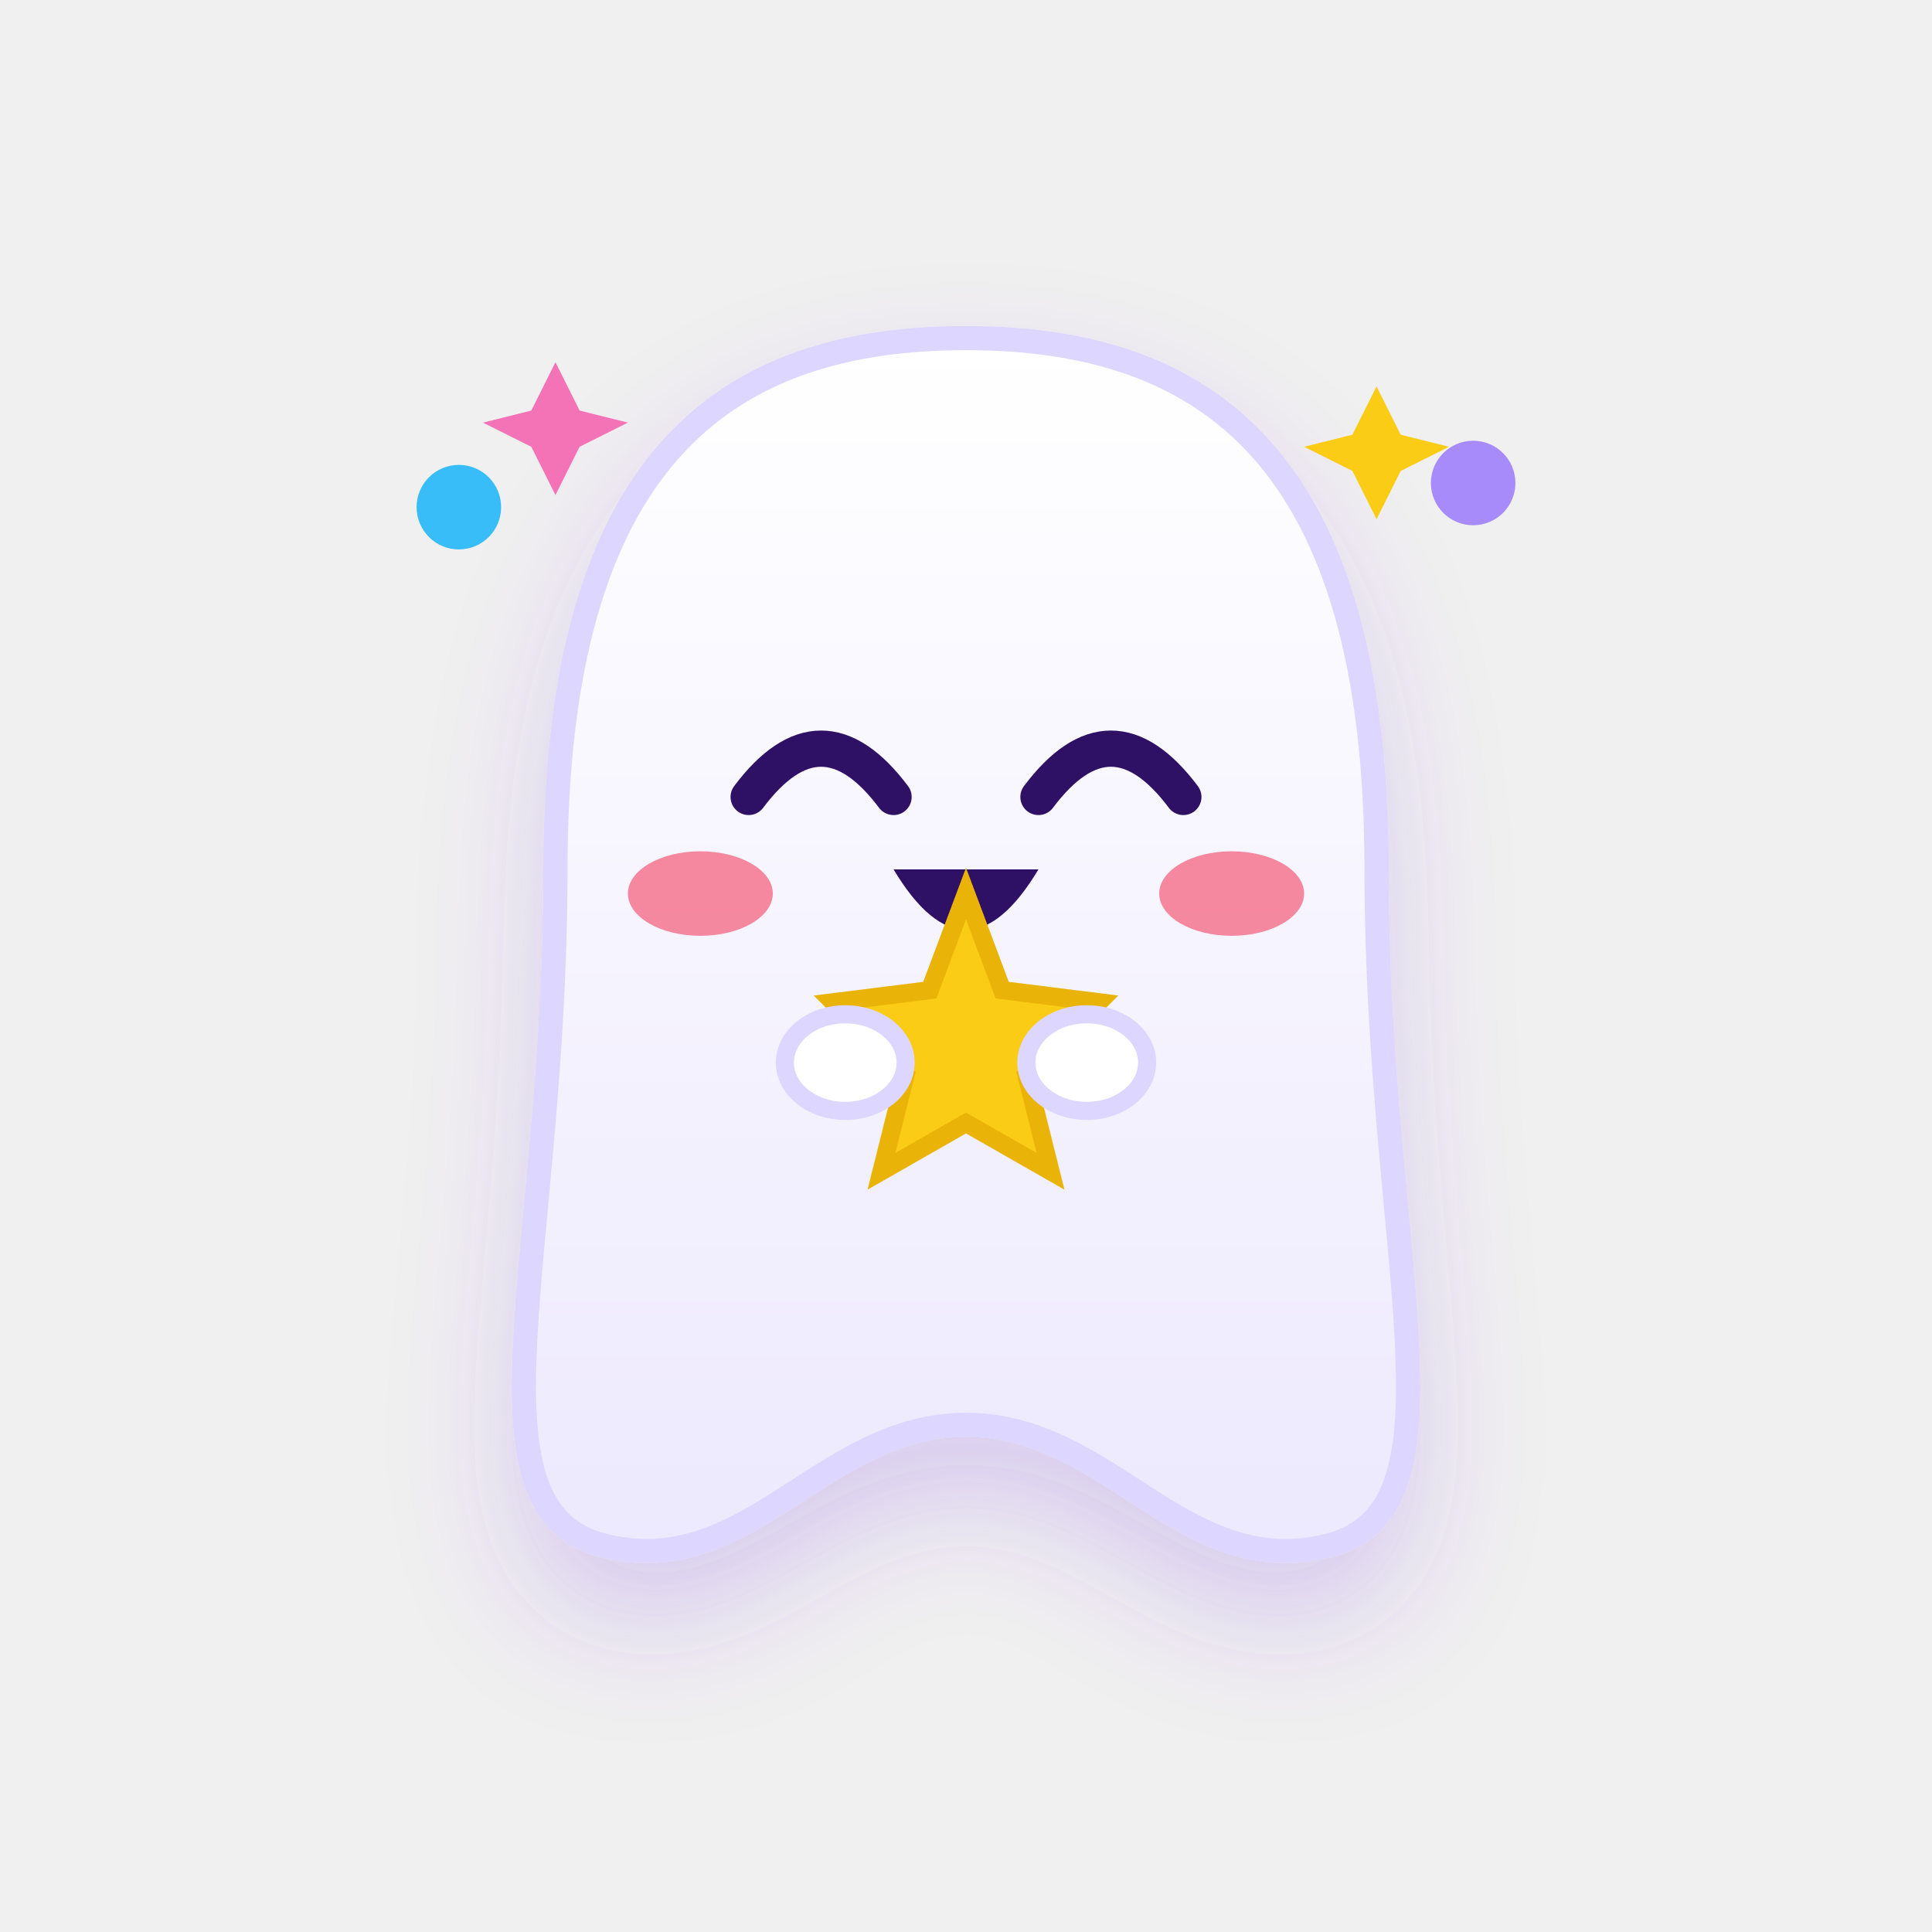
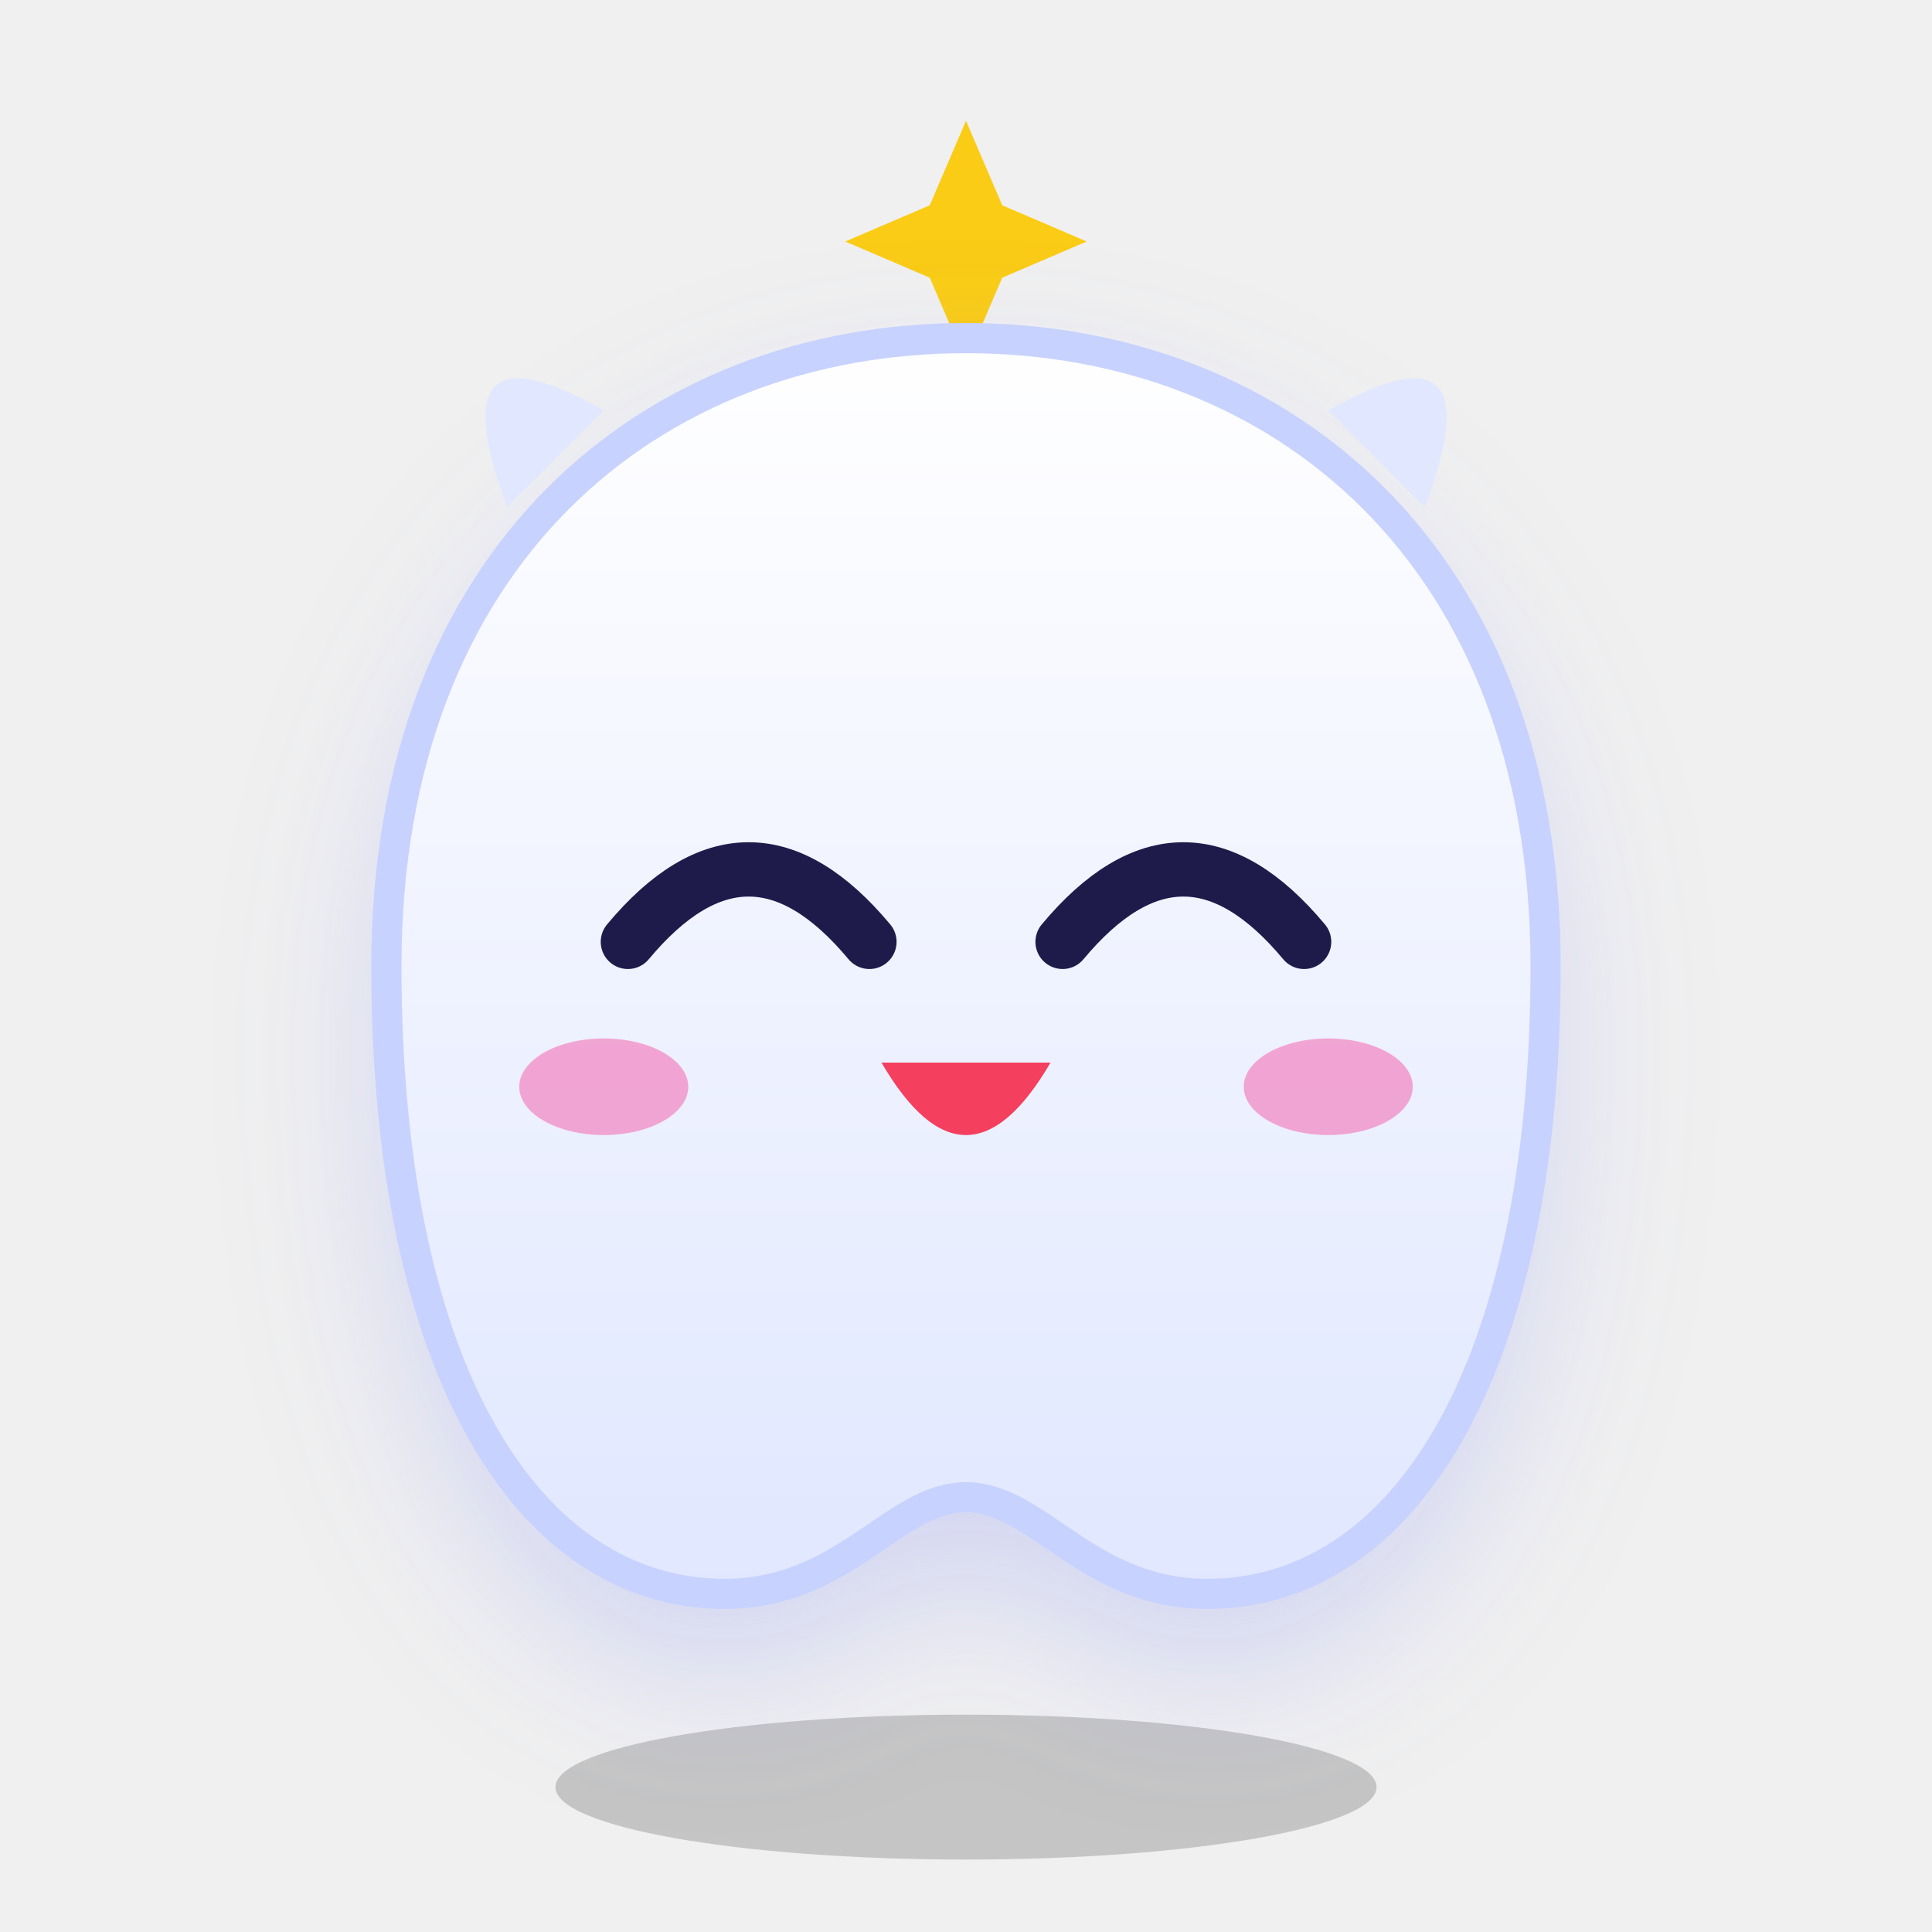
<svg xmlns="http://www.w3.org/2000/svg" viewBox="0 0 160 160" width="100%" height="100%">
  <defs>
-     <linearGradient id="g-body" x1="0%" y1="0%" x2="0%" y2="100%">
+     <linearGradient id="ghost-head-grad" x1="0%" y1="0%" x2="0%" y2="100%">
      <stop offset="0%" stop-color="#ffffff" />
-       <stop offset="100%" stop-color="#ede9fe" />
+       <stop offset="100%" stop-color="#e0e7ff" />
    </linearGradient>
-     <filter id="soft-shadow-g" x="-20%" y="-20%" width="140%" height="140%">
-       <feDropShadow dx="0" dy="5" stdDeviation="5" flood-color="#7c3aed" flood-opacity="0.2" />
+     <filter id="ghost-glow" x="-20%" y="-20%" width="140%" height="140%">
+       <feDropShadow dx="0" dy="6" stdDeviation="6" flood-color="#818cf8" flood-opacity="0.25" />
    </filter>
  </defs>
  <style>
-     @keyframes happyJumpGhost {
+     @keyframes jumpJoy {
      0%, 100% { transform: translateY(0) scale(1, 1); }
-       30% { transform: translateY(5px) scale(1.1, 0.9); }
-       55% { transform: translateY(-16px) scale(0.92, 1.08); }
+       30% { transform: translateY(6px) scale(1.08, 0.92); }
+       55% { transform: translateY(-16px) scale(0.94, 1.06); }
      75% { transform: translateY(-2px) scale(1.02, 0.98); }
    }
-     @keyframes starSpinPulse {
-       0% { transform: rotate(0deg) scale(0.9); }
-       50% { transform: rotate(180deg) scale(1.15); }
-       100% { transform: rotate(360deg) scale(0.9); }
+     @keyframes starPulse {
+       0%, 100% { transform: scale(1) rotate(0deg); }
+       50% { transform: scale(1.25) rotate(45deg); }
    }
-     @keyframes burstPop {
-       0% { transform: scale(0); opacity: 0; }
-       50% { opacity: 1; }
-       100% { transform: scale(1.3); opacity: 0; }
-     }
-     .ghost-jump { animation: happyJumpGhost 1.8s cubic-bezier(0.28, 0.84, 0.42, 1) infinite; transform-origin: 80px 130px; }
-     .star-held { animation: starSpinPulse 4s linear infinite; transform-origin: 80px 88px; }
-     .burst-1 { animation: burstPop 1.8s infinite; transform-origin: 40px 45px; }
-     .burst-2 { animation: burstPop 1.8s infinite 0.9s; transform-origin: 120px 45px; }
+     .head-jump { animation: jumpJoy 1.8s cubic-bezier(0.28, 0.84, 0.42, 1) infinite; transform-origin: 80px 145px; }
+     .star-sparkle { animation: starPulse 1.5s infinite ease-in-out; }
  </style>
-   <g class="ghost-jump">
-     <path d="M 46 72 C 46 38 60 28 80 28 C 100 28 114 38 114 72 C 114 104 122 125 110 128 C 98 131 92 118 80 118 C 68 118 62 131 50 128 C 38 125 46 104 46 72 Z" fill="url(#g-body)" stroke="#ddd6fe" stroke-width="2" filter="url(#soft-shadow-g)" />
-     <path d="M 62 66 Q 68 58 74 66" fill="none" stroke="#2e1065" stroke-width="3" stroke-linecap="round" />
-     <path d="M 86 66 Q 92 58 98 66" fill="none" stroke="#2e1065" stroke-width="3" stroke-linecap="round" />
-     <ellipse cx="58" cy="74" rx="6" ry="3.5" fill="#f43f5e" opacity="0.6" />
-     <ellipse cx="102" cy="74" rx="6" ry="3.5" fill="#f43f5e" opacity="0.6" />
-     <path d="M 74 72 Q 80 82 86 72 Z" fill="#2e1065" />
-     <g class="star-held">
-       <polygon points="80,74 83,82 91,83 85,89 87,97 80,93 73,97 75,89 69,83 77,82" fill="#facc15" stroke="#eab308" stroke-width="1.5" />
+   <ellipse cx="80" cy="148" rx="34" ry="6" fill="#000000" opacity="0.18" />
+   <g class="head-jump">
+     <g class="star-sparkle" transform="translate(80, 20)">
+       <polygon points="0,-10 3,-3 10,0 3,3 0,10 -3,3 -10,0 -3,-3" fill="#facc15" />
    </g>
-     <ellipse cx="70" cy="88" rx="5" ry="4" fill="#ffffff" stroke="#ddd6fe" stroke-width="1.5" />
-     <ellipse cx="90" cy="88" rx="5" ry="4" fill="#ffffff" stroke="#ddd6fe" stroke-width="1.5" />
-   </g>
-   <g class="burst-1">
-     <circle cx="38" cy="42" r="3.5" fill="#38bdf8" />
-     <polygon points="46,30 48,34 52,35 48,37 46,41 44,37 40,35 44,34" fill="#f472b6" />
-   </g>
-   <g class="burst-2">
-     <circle cx="122" cy="40" r="3.5" fill="#a78bfa" />
-     <polygon points="114,32 116,36 120,37 116,39 114,43 112,39 108,37 112,36" fill="#facc15" />
+     <path d="M 32 80 C 32 46 54 28 80 28 C 106 28 128 46 128 80 C 128 114 116 132 100 132 C 90 132 86 124 80 124 C 74 124 70 132 60 132 C 44 132 32 114 32 80 Z" fill="url(#ghost-head-grad)" stroke="#c7d2fe" stroke-width="2.5" filter="url(#ghost-glow)" />
+     <path d="M 42 42 Q 36 26 50 34 Z" fill="#e0e7ff" />
+     <path d="M 118 42 Q 124 26 110 34 Z" fill="#e0e7ff" />
+     <path d="M 52 78 Q 62 66 72 78" fill="none" stroke="#1e1b4b" stroke-width="4.5" stroke-linecap="round" />
+     <path d="M 88 78 Q 98 66 108 78" fill="none" stroke="#1e1b4b" stroke-width="4.5" stroke-linecap="round" />
+     <path d="M 73 88 Q 80 100 87 88 Z" fill="#f43f5e" />
+     <ellipse cx="50" cy="90" rx="7" ry="4" fill="#f472b6" opacity="0.6" />
+     <ellipse cx="110" cy="90" rx="7" ry="4" fill="#f472b6" opacity="0.6" />
  </g>
</svg>
